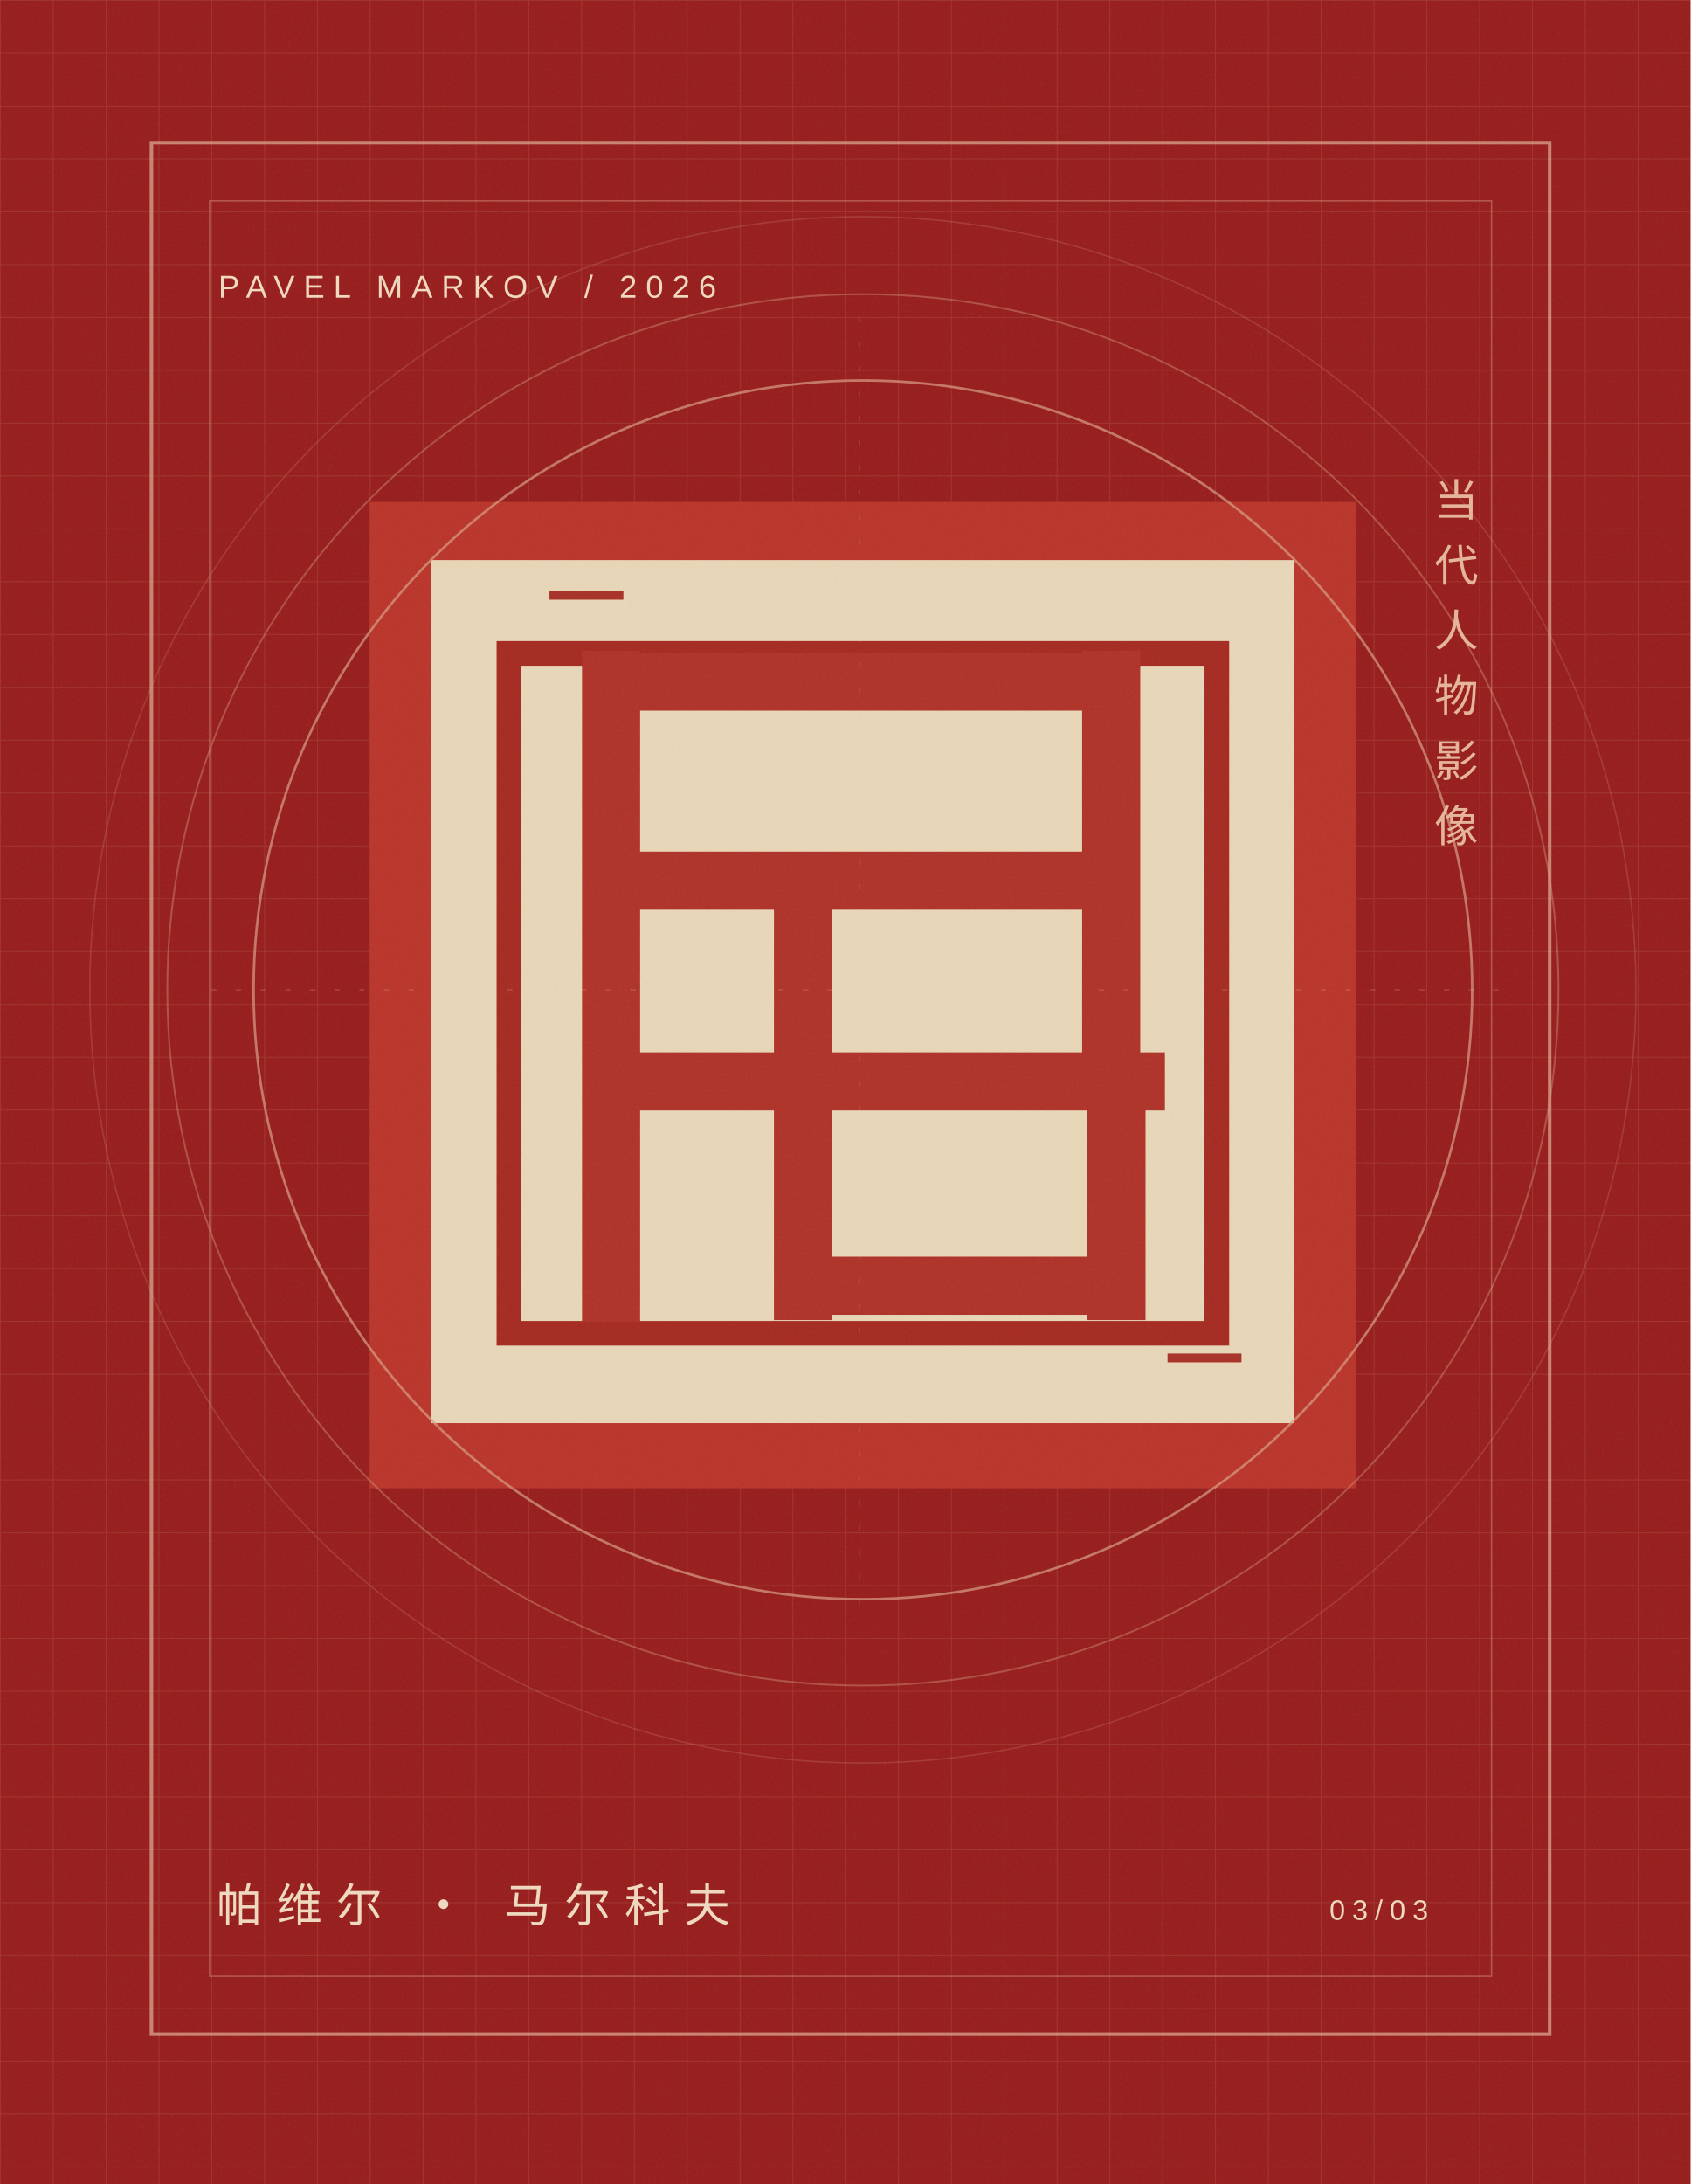
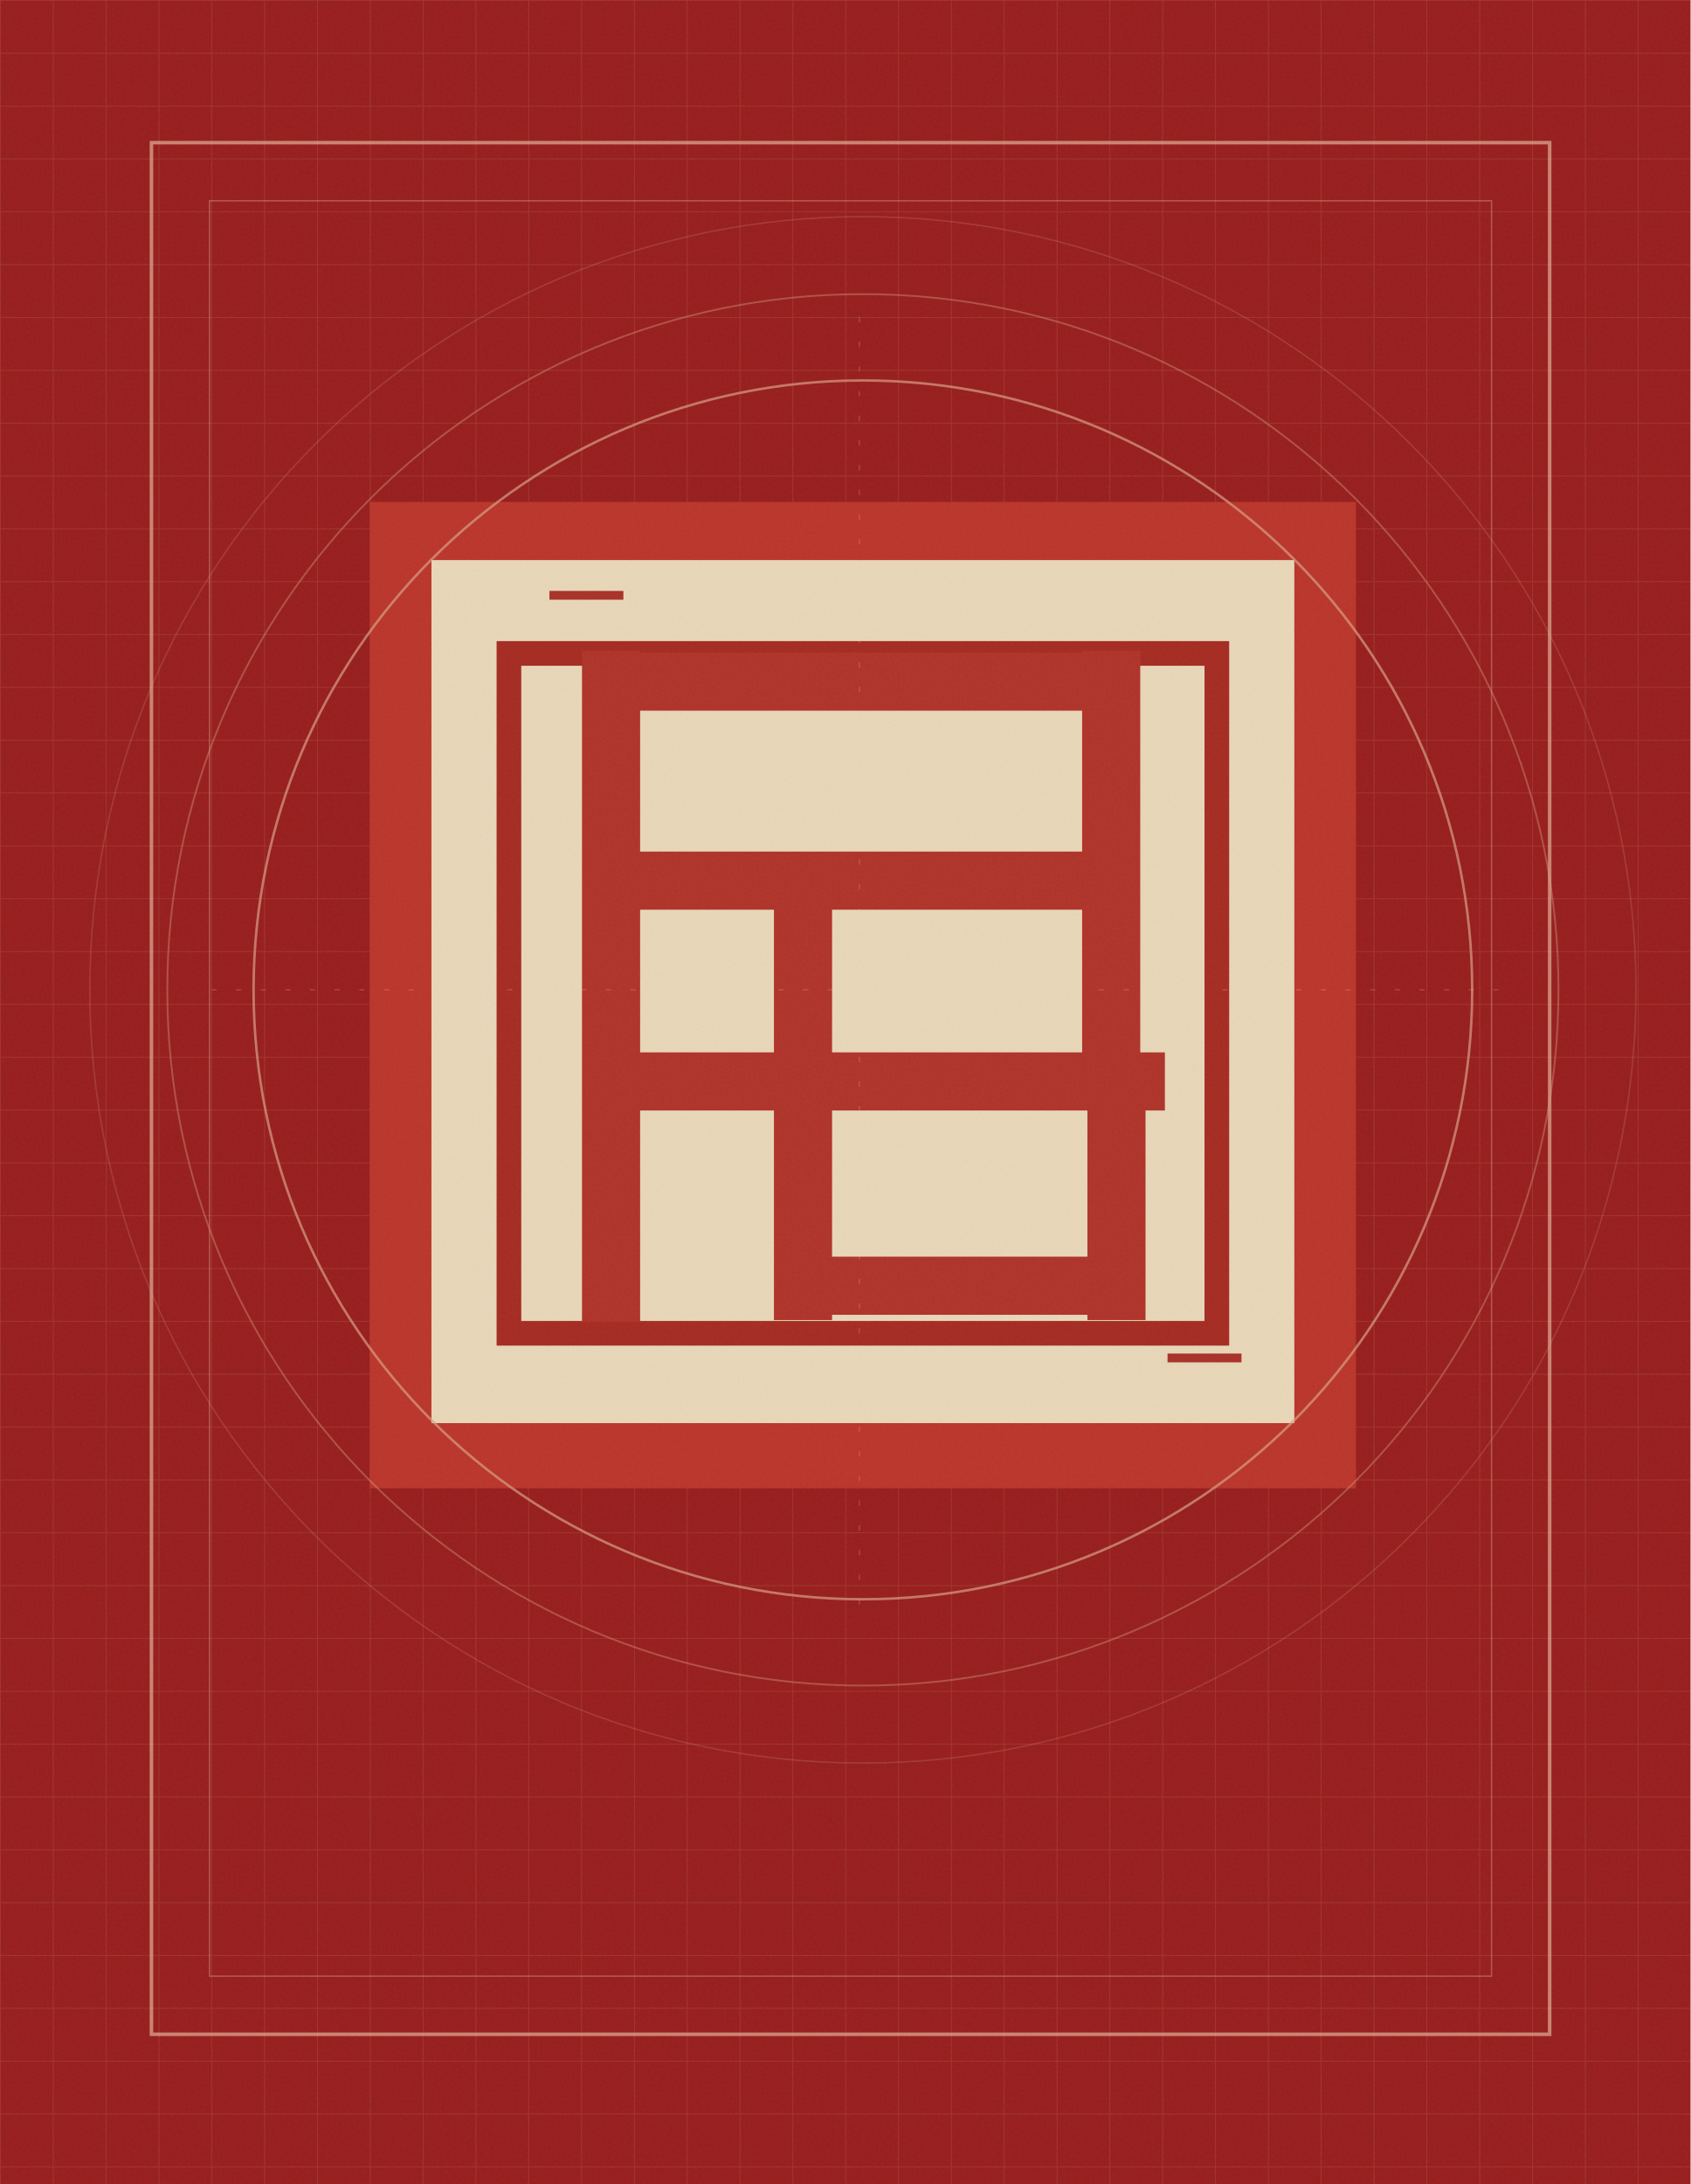
<svg xmlns="http://www.w3.org/2000/svg" viewBox="0 0 960 1240" role="img" aria-labelledby="t d">
  <defs>
    <pattern id="grain" width="30" height="30" patternUnits="userSpaceOnUse">
      <path d="M30 0H0V30" stroke="#f5dabc" fill="none" stroke-opacity=".13" stroke-width=".8" />
    </pattern>
    <filter id="noise">
      <feTurbulence type="fractalNoise" baseFrequency=".65" numOctaves="3" seed="31" />
      <feColorMatrix type="saturate" values="0" />
      <feComponentTransfer>
        <feFuncA type="linear" slope=".12" />
      </feComponentTransfer>
    </filter>
  </defs>
  <rect width="960" height="1240" fill="#971e1d" />
  <rect width="960" height="1240" fill="url(#grain)" />
  <path d="M86 81H880V1155H86Z" stroke="#e8bca0" stroke-width="2" fill="none" opacity=".64" />
  <path d="M119 114H847V1122H119Z" stroke="#e8bca0" stroke-width=".8" fill="none" opacity=".35" />
  <rect x="210" y="285" width="560" height="560" fill="#ba352a" />
  <rect x="245" y="318" width="490" height="490" fill="#e8d6b8" />
  <path d="M289 371H691V757H289Z" fill="none" stroke="#a52b22" stroke-width="14" />
  <path d="M347 386V734M347 387H631M347 500H627M347 614H645M631 386V586M456 502V733M456 730H634M634 614V733" stroke="#af3329" stroke-width="33" fill="none" stroke-linecap="square" />
  <path d="M312 338l42 0M663 771l42 0" stroke="#a83229" stroke-width="5" />
  <circle cx="490" cy="562" r="346" fill="none" stroke="#d89d83" stroke-width="1.4" opacity=".7" />
  <circle cx="490" cy="562" r="395" fill="none" stroke="#d89d83" stroke-width="1" opacity=".4" />
  <circle cx="490" cy="562" r="439" fill="none" stroke="#d89d83" stroke-width=".8" opacity=".22" />
  <path d="M488 180V915M120 562H852" stroke="#eecfb2" stroke-width=".7" opacity=".22" stroke-dasharray="3 11" />
-   <g fill="#f0d9bf">
-     <text x="124" y="169" font-size="18" font-family="Arial, sans-serif" letter-spacing="5">PAVEL MARKOV / 2026</text>
-     <text x="123" y="1091" font-family="'Noto Sans CJK SC','Microsoft YaHei',sans-serif" font-size="26" letter-spacing="8">帕维尔 · 马尔科夫</text>
-     <text x="811" y="1090" font-family="Arial,sans-serif" text-anchor="end" font-size="16" letter-spacing="4">03/03</text>
-   </g>
-   <g transform="translate(827 271)">
-     <text font-family="'Noto Sans CJK SC','Microsoft YaHei',sans-serif" font-size="25" fill="#e6b599" writing-mode="vertical-rl" letter-spacing="12">当代人物影像</text>
-   </g>
  <rect width="960" height="1240" filter="url(#noise)" opacity=".37" />
</svg>
